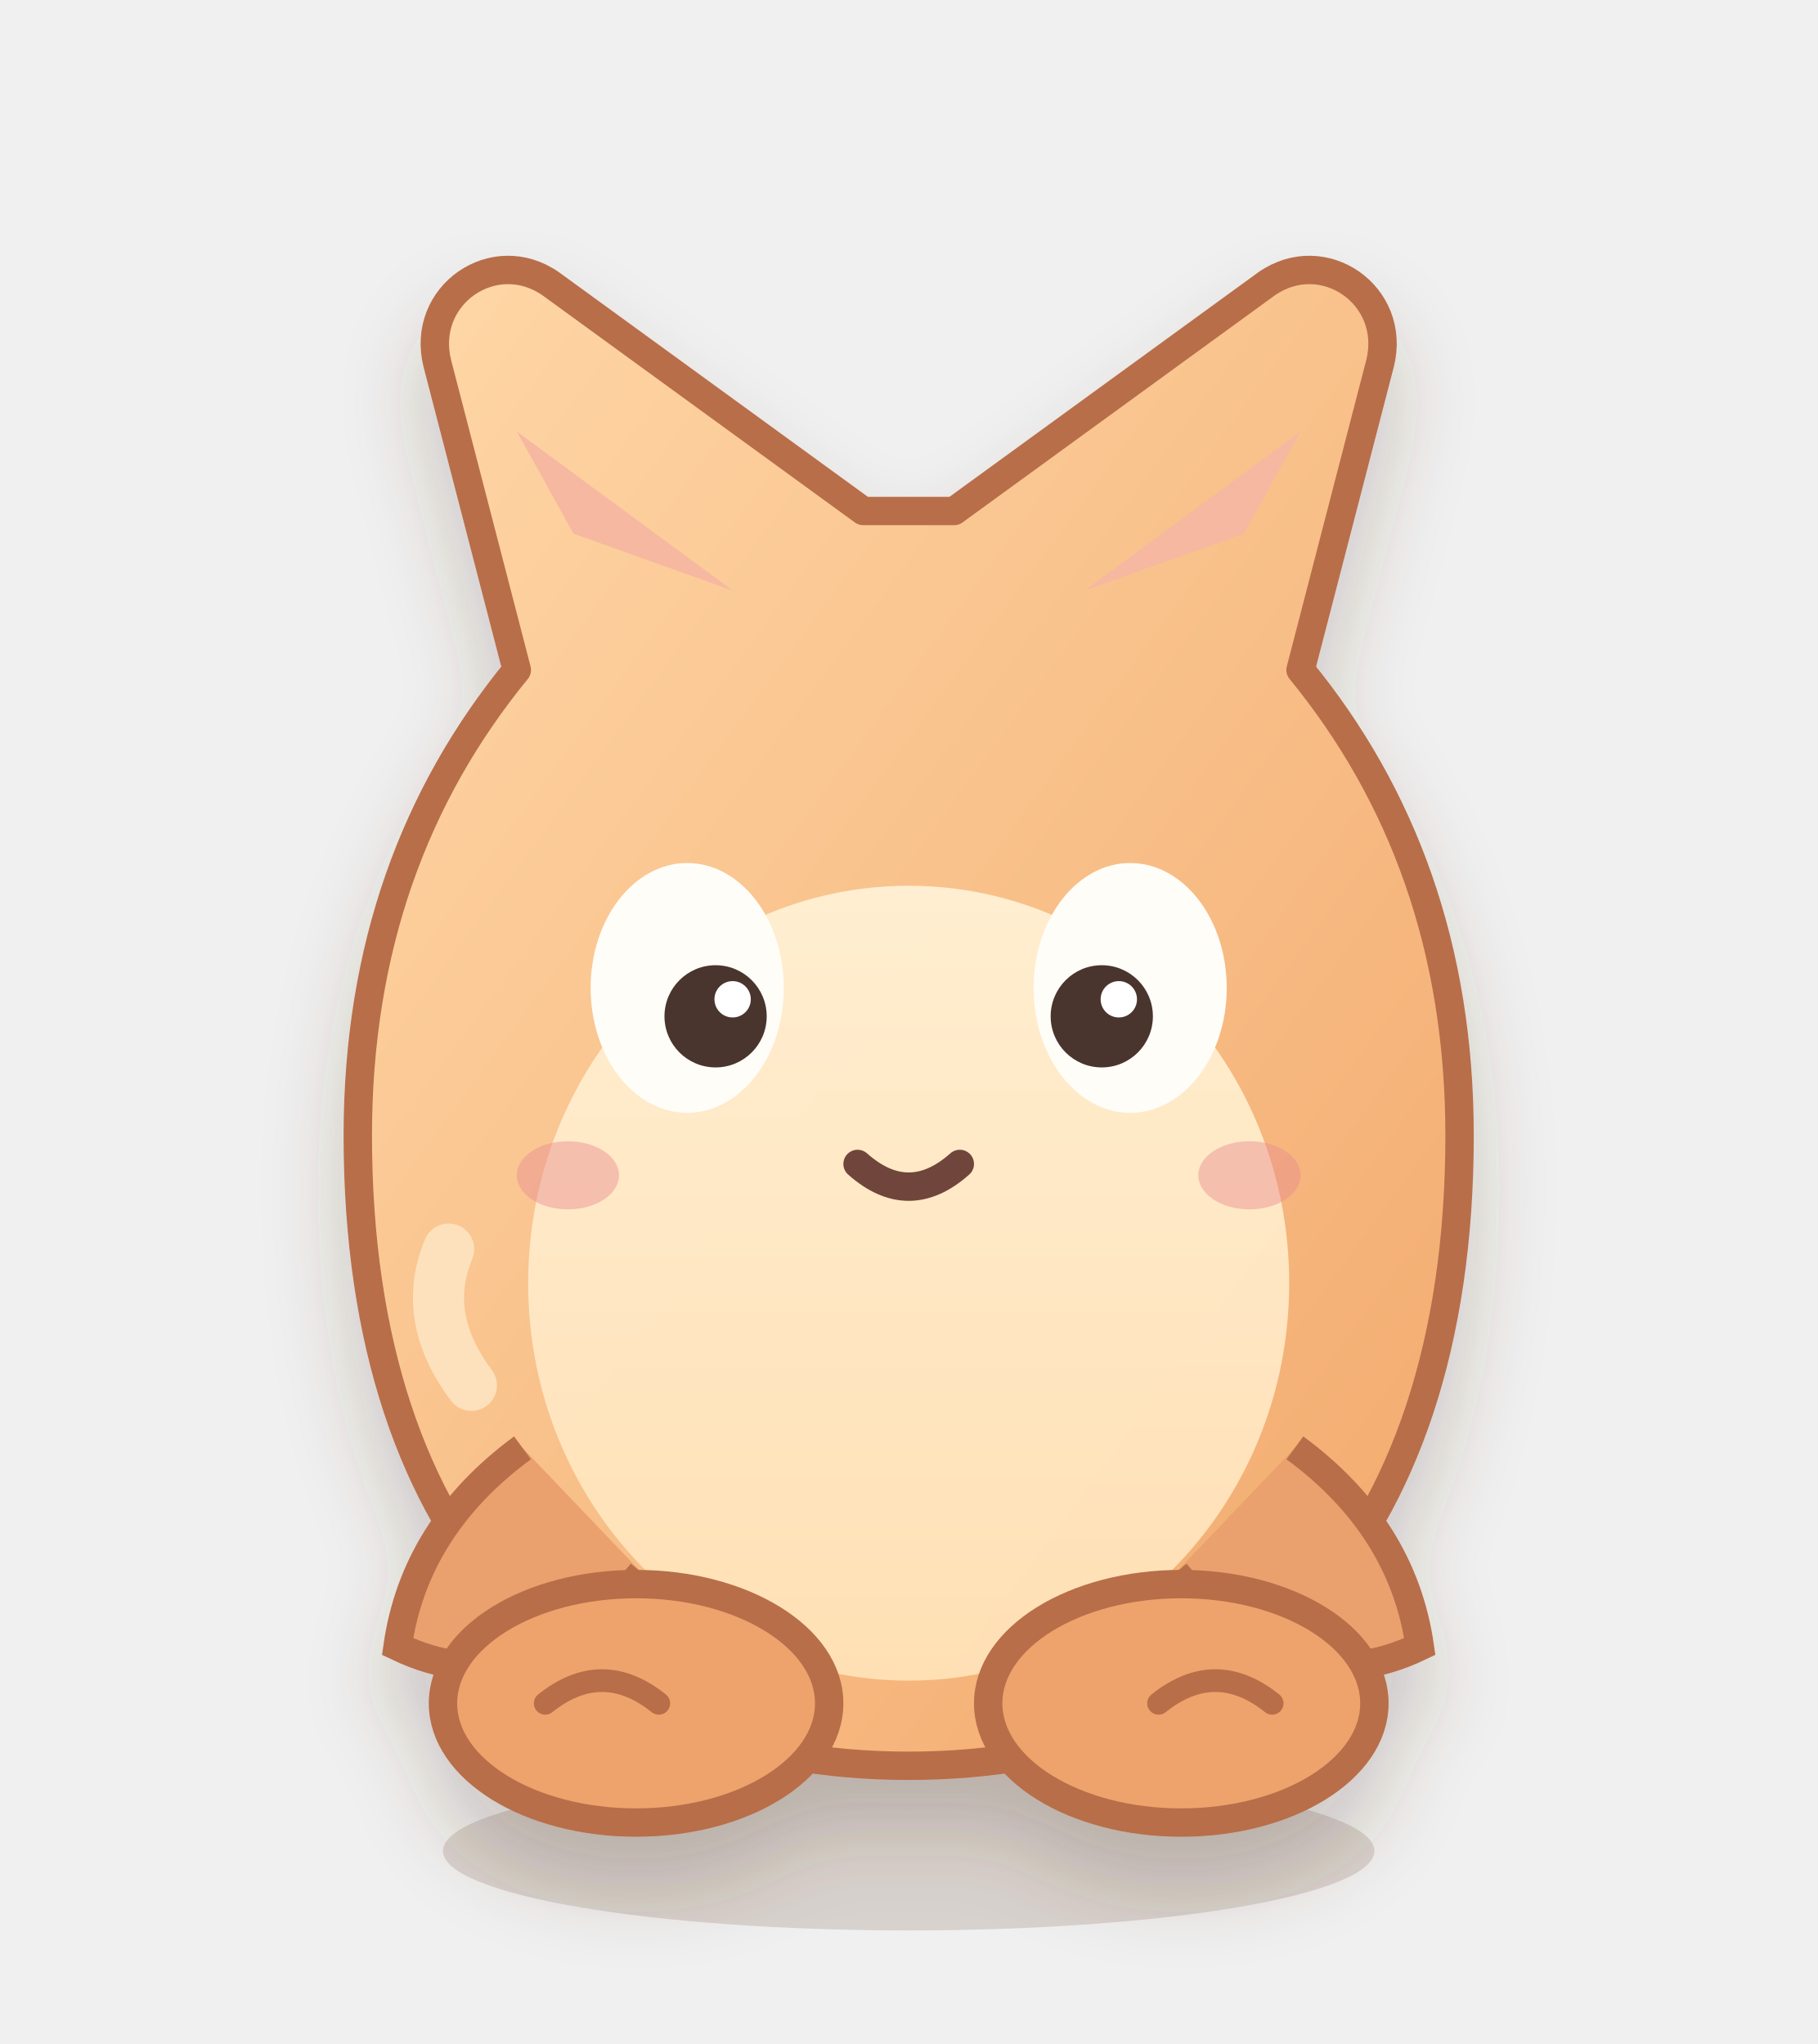
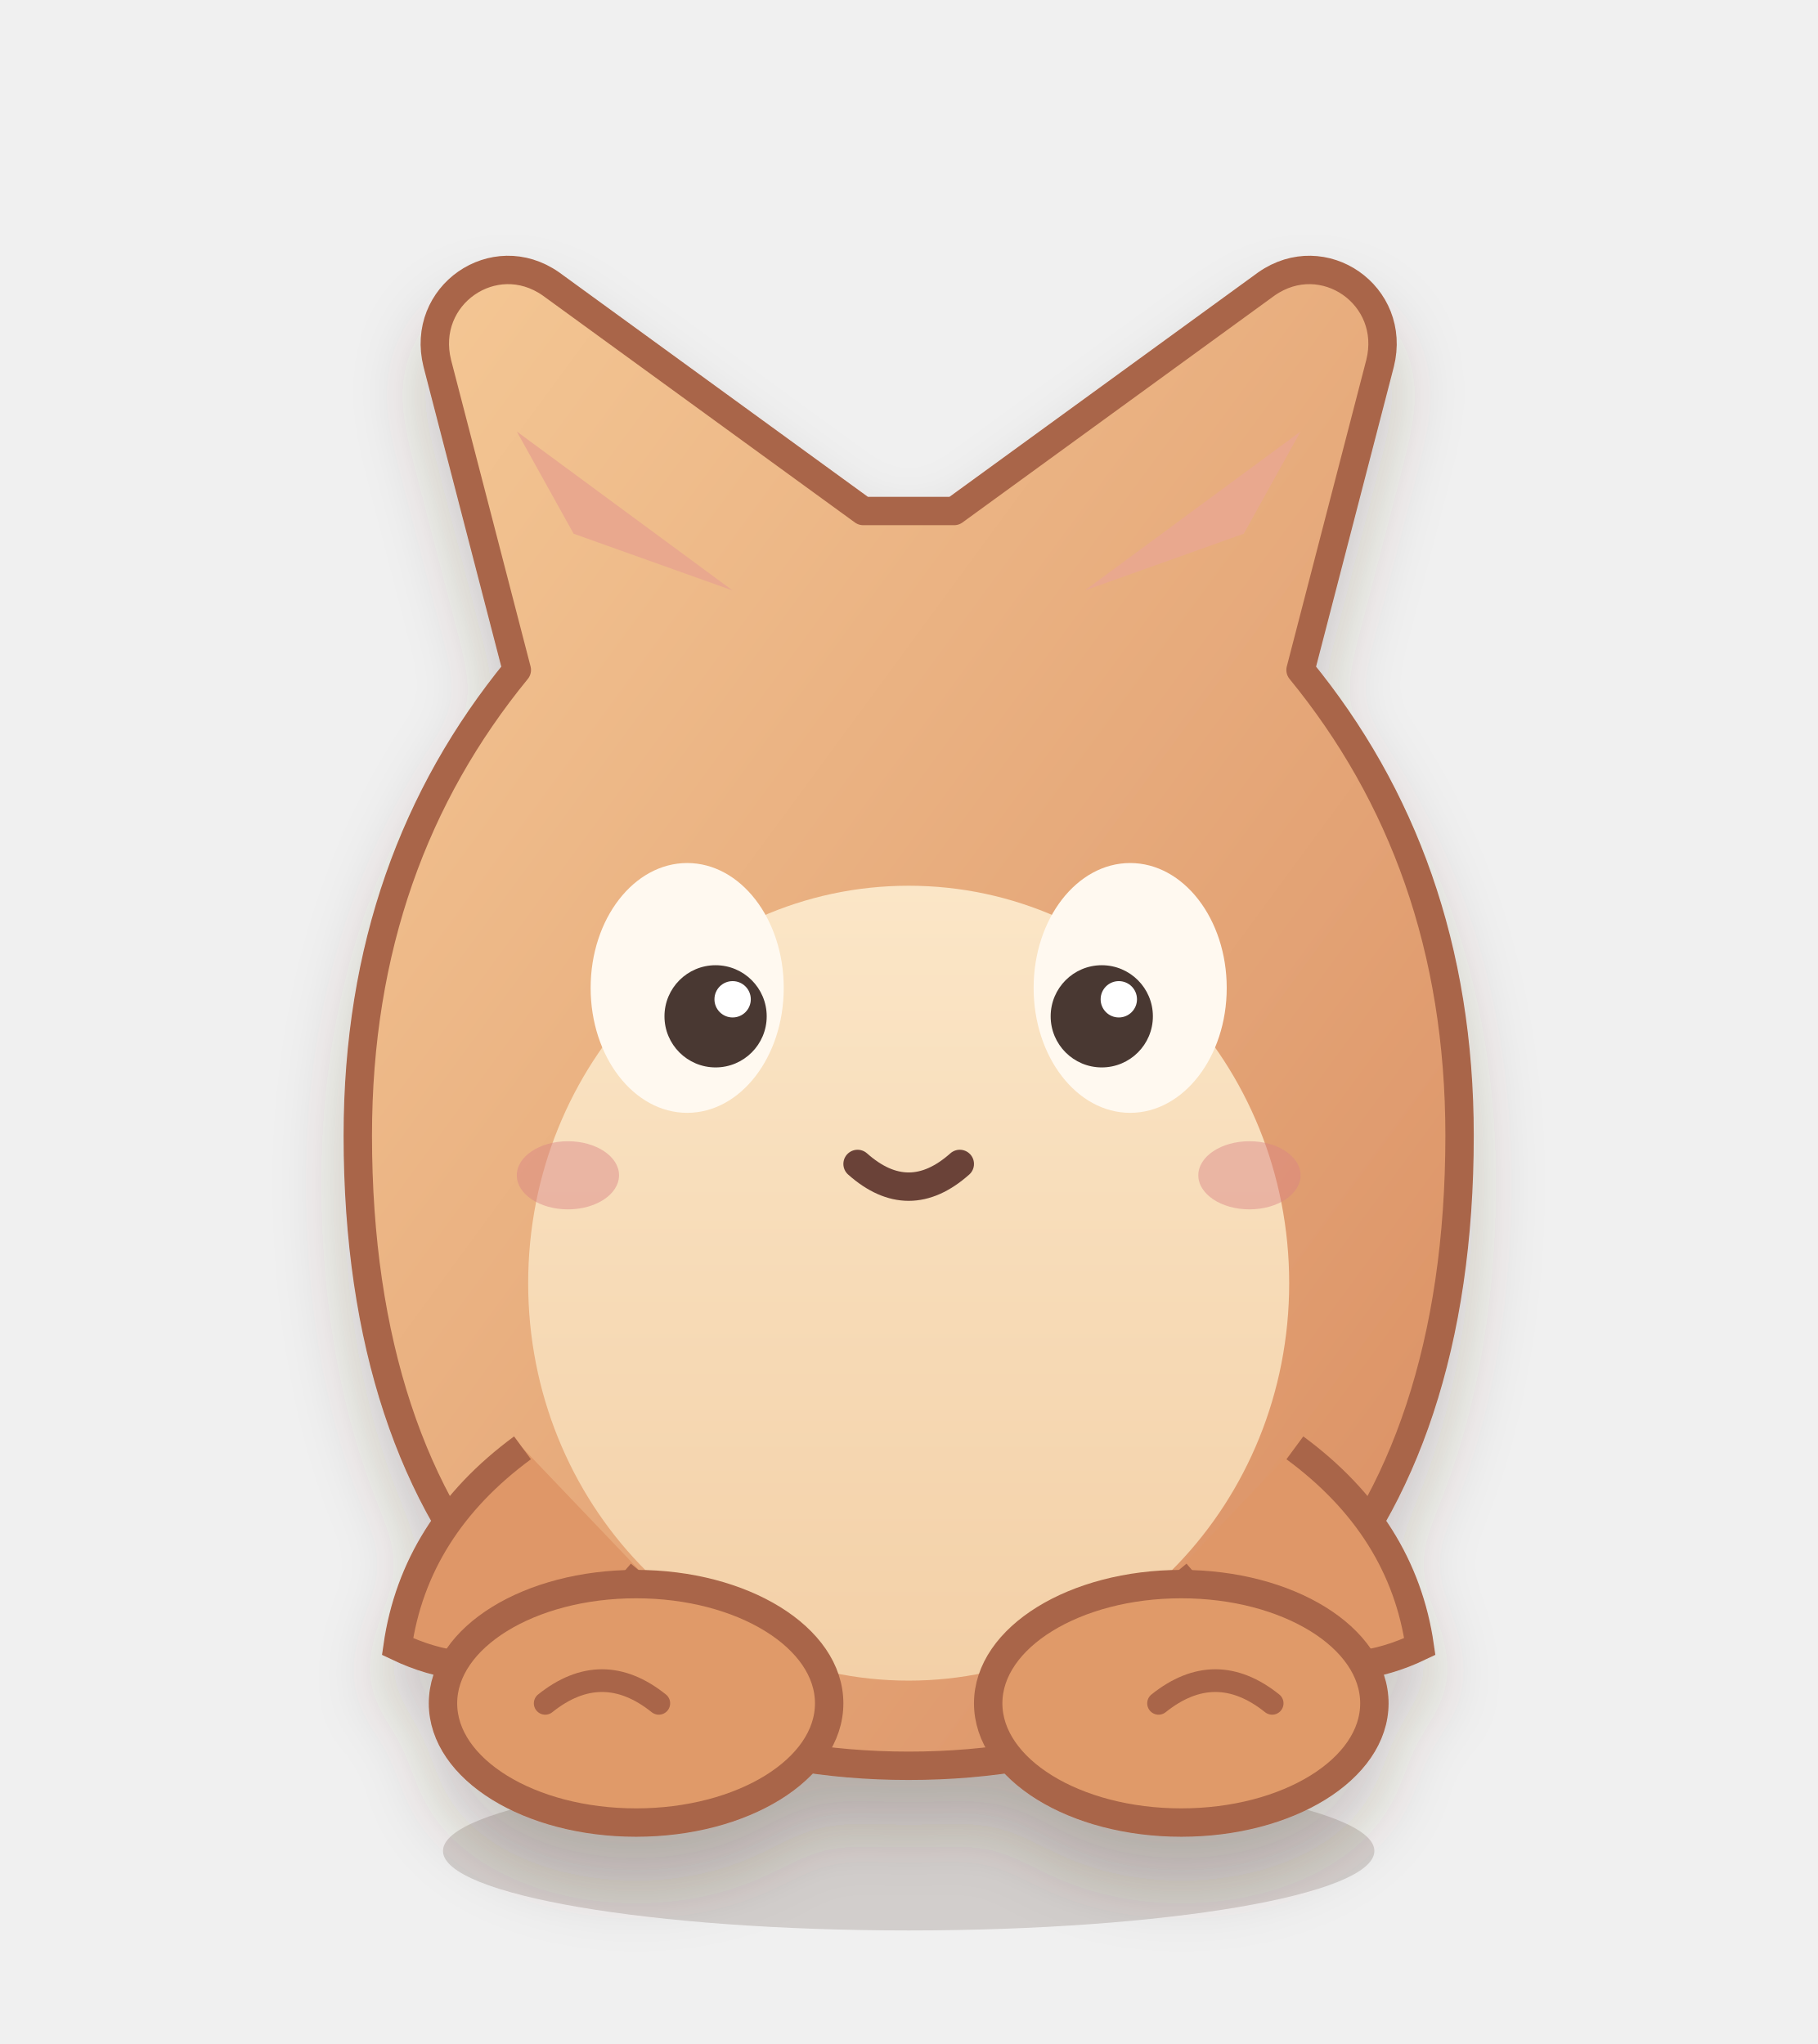
<svg xmlns="http://www.w3.org/2000/svg" viewBox="0 0 320 360">
  <defs>
    <linearGradient id="fur" x1="0" y1="0" x2="1" y2="1">
-       <stop stop-color="#FFD8A8" />
-       <stop offset="1" stop-color="#F2A86B" />
+       <stop stop-color="#F5C996" />
+       <stop offset="1" stop-color="#D98D62" />
    </linearGradient>
    <linearGradient id="belly" x1="0" y1="0" x2="0" y2="1">
-       <stop stop-color="#FFF0D4" />
-       <stop offset="1" stop-color="#FFE2B7" />
+       <stop stop-color="#FBE6C7" />
+       <stop offset="1" stop-color="#F3D0A7" />
    </linearGradient>
    <filter id="soft">
-       <feDropShadow dx="0" dy="9" stdDeviation="7" flood-color="#5A3927" flood-opacity=".22" />
+       <feDropShadow dx="0" dy="8" stdDeviation="6" flood-color="#493128" flood-opacity=".22" />
    </filter>
  </defs>
-   <ellipse cx="160" cy="326" rx="82" ry="14" fill="#6B4733" opacity=".18" />
+   <ellipse cx="160" cy="326" rx="82" ry="14" fill="#493128" opacity=".18" />
  <g filter="url(#soft)">
-     <path d="M91 118 77 64c-3-12 10-21 20-14l55 40 16 0 55-40c10-7 23 2 20 14l-14 54c18 22 28 49 28 82 0 73-39 111-97 111S63 273 63 200c0-33 10-60 28-82Z" fill="url(#fur)" stroke="#B86E48" stroke-width="5" stroke-linejoin="round" />
-     <path d="M101 94 91 76l38 28Z" fill="#F6B8A0" />
-     <path d="m219 94 10-18-38 28Z" fill="#F6B8A0" />
-     <ellipse cx="160" cy="226" rx="67" ry="70" fill="url(#belly)" opacity=".95" />
-     <ellipse cx="121" cy="174" rx="17" ry="22" fill="#FFFDF8" />
-     <ellipse cx="199" cy="174" rx="17" ry="22" fill="#FFFDF8" />
-     <circle cx="126" cy="179" r="9" fill="#4A352E" />
-     <circle cx="194" cy="179" r="9" fill="#4A352E" />
+     <path d="M91 118 77 64c-3-12 10-21 20-14l55 40 16 0 55-40c10-7 23 2 20 14l-14 54c18 22 28 49 28 82 0 73-39 111-97 111S63 273 63 200c0-33 10-60 28-82Z" fill="url(#fur)" stroke="#A96548" stroke-width="5" stroke-linejoin="round" />
+     <path d="M101 94 91 76l38 28Z" fill="#E9A88E" />
+     <path d="m219 94 10-18-38 28Z" fill="#E9A88E" />
+     <ellipse cx="160" cy="226" rx="67" ry="70" fill="url(#belly)" />
+     <ellipse cx="121" cy="174" rx="17" ry="22" fill="#FFF9F0" />
+     <ellipse cx="199" cy="174" rx="17" ry="22" fill="#FFF9F0" />
+     <circle cx="126" cy="179" r="9" fill="#493832" />
+     <circle cx="194" cy="179" r="9" fill="#493832" />
    <circle cx="129" cy="176" r="3.2" fill="#FFF" />
    <circle cx="197" cy="176" r="3.2" fill="#FFF" />
-     <path d="M151 205q9 8 18 0" fill="none" stroke="#70453A" stroke-width="5" stroke-linecap="round" />
-     <ellipse cx="100" cy="207" rx="9" ry="6" fill="#E98B91" opacity=".45" />
-     <ellipse cx="220" cy="207" rx="9" ry="6" fill="#E98B91" opacity=".45" />
-     <path d="M92 255q-19 14-22 35 23 11 43-13" fill="#EAA16D" stroke="#B86E48" stroke-width="5" />
-     <path d="M228 255q19 14 22 35-23 11-43-13" fill="#EAA16D" stroke="#B86E48" stroke-width="5" />
-     <ellipse cx="112" cy="300" rx="34" ry="21" fill="#EFA36C" stroke="#B86E48" stroke-width="5" />
-     <ellipse cx="208" cy="300" rx="34" ry="21" fill="#EFA36C" stroke="#B86E48" stroke-width="5" />
-     <path d="M96 300q10-8 20 0M204 300q10-8 20 0" fill="none" stroke="#B86E48" stroke-width="4" stroke-linecap="round" />
-     <path d="M83 244q-9-12-4-24" fill="none" stroke="#FFF0D4" stroke-width="9" stroke-linecap="round" opacity=".65" />
+     <path d="M151 205q9 8 18 0" fill="none" stroke="#6A4339" stroke-width="5" stroke-linecap="round" />
+     <ellipse cx="100" cy="207" rx="9" ry="6" fill="#D98286" opacity=".45" />
+     <ellipse cx="220" cy="207" rx="9" ry="6" fill="#D98286" opacity=".45" />
+     <path d="M92 255q-19 14-22 35 23 11 43-13" fill="#DF9768" stroke="#A96548" stroke-width="5" />
+     <path d="M228 255q19 14 22 35-23 11-43-13" fill="#DF9768" stroke="#A96548" stroke-width="5" />
+     <ellipse cx="112" cy="300" rx="34" ry="21" fill="#E09A69" stroke="#A96548" stroke-width="5" />
+     <ellipse cx="208" cy="300" rx="34" ry="21" fill="#E09A69" stroke="#A96548" stroke-width="5" />
+     <path d="M96 300q10-8 20 0M204 300q10-8 20 0" fill="none" stroke="#A96548" stroke-width="4" stroke-linecap="round" />
  </g>
</svg>
